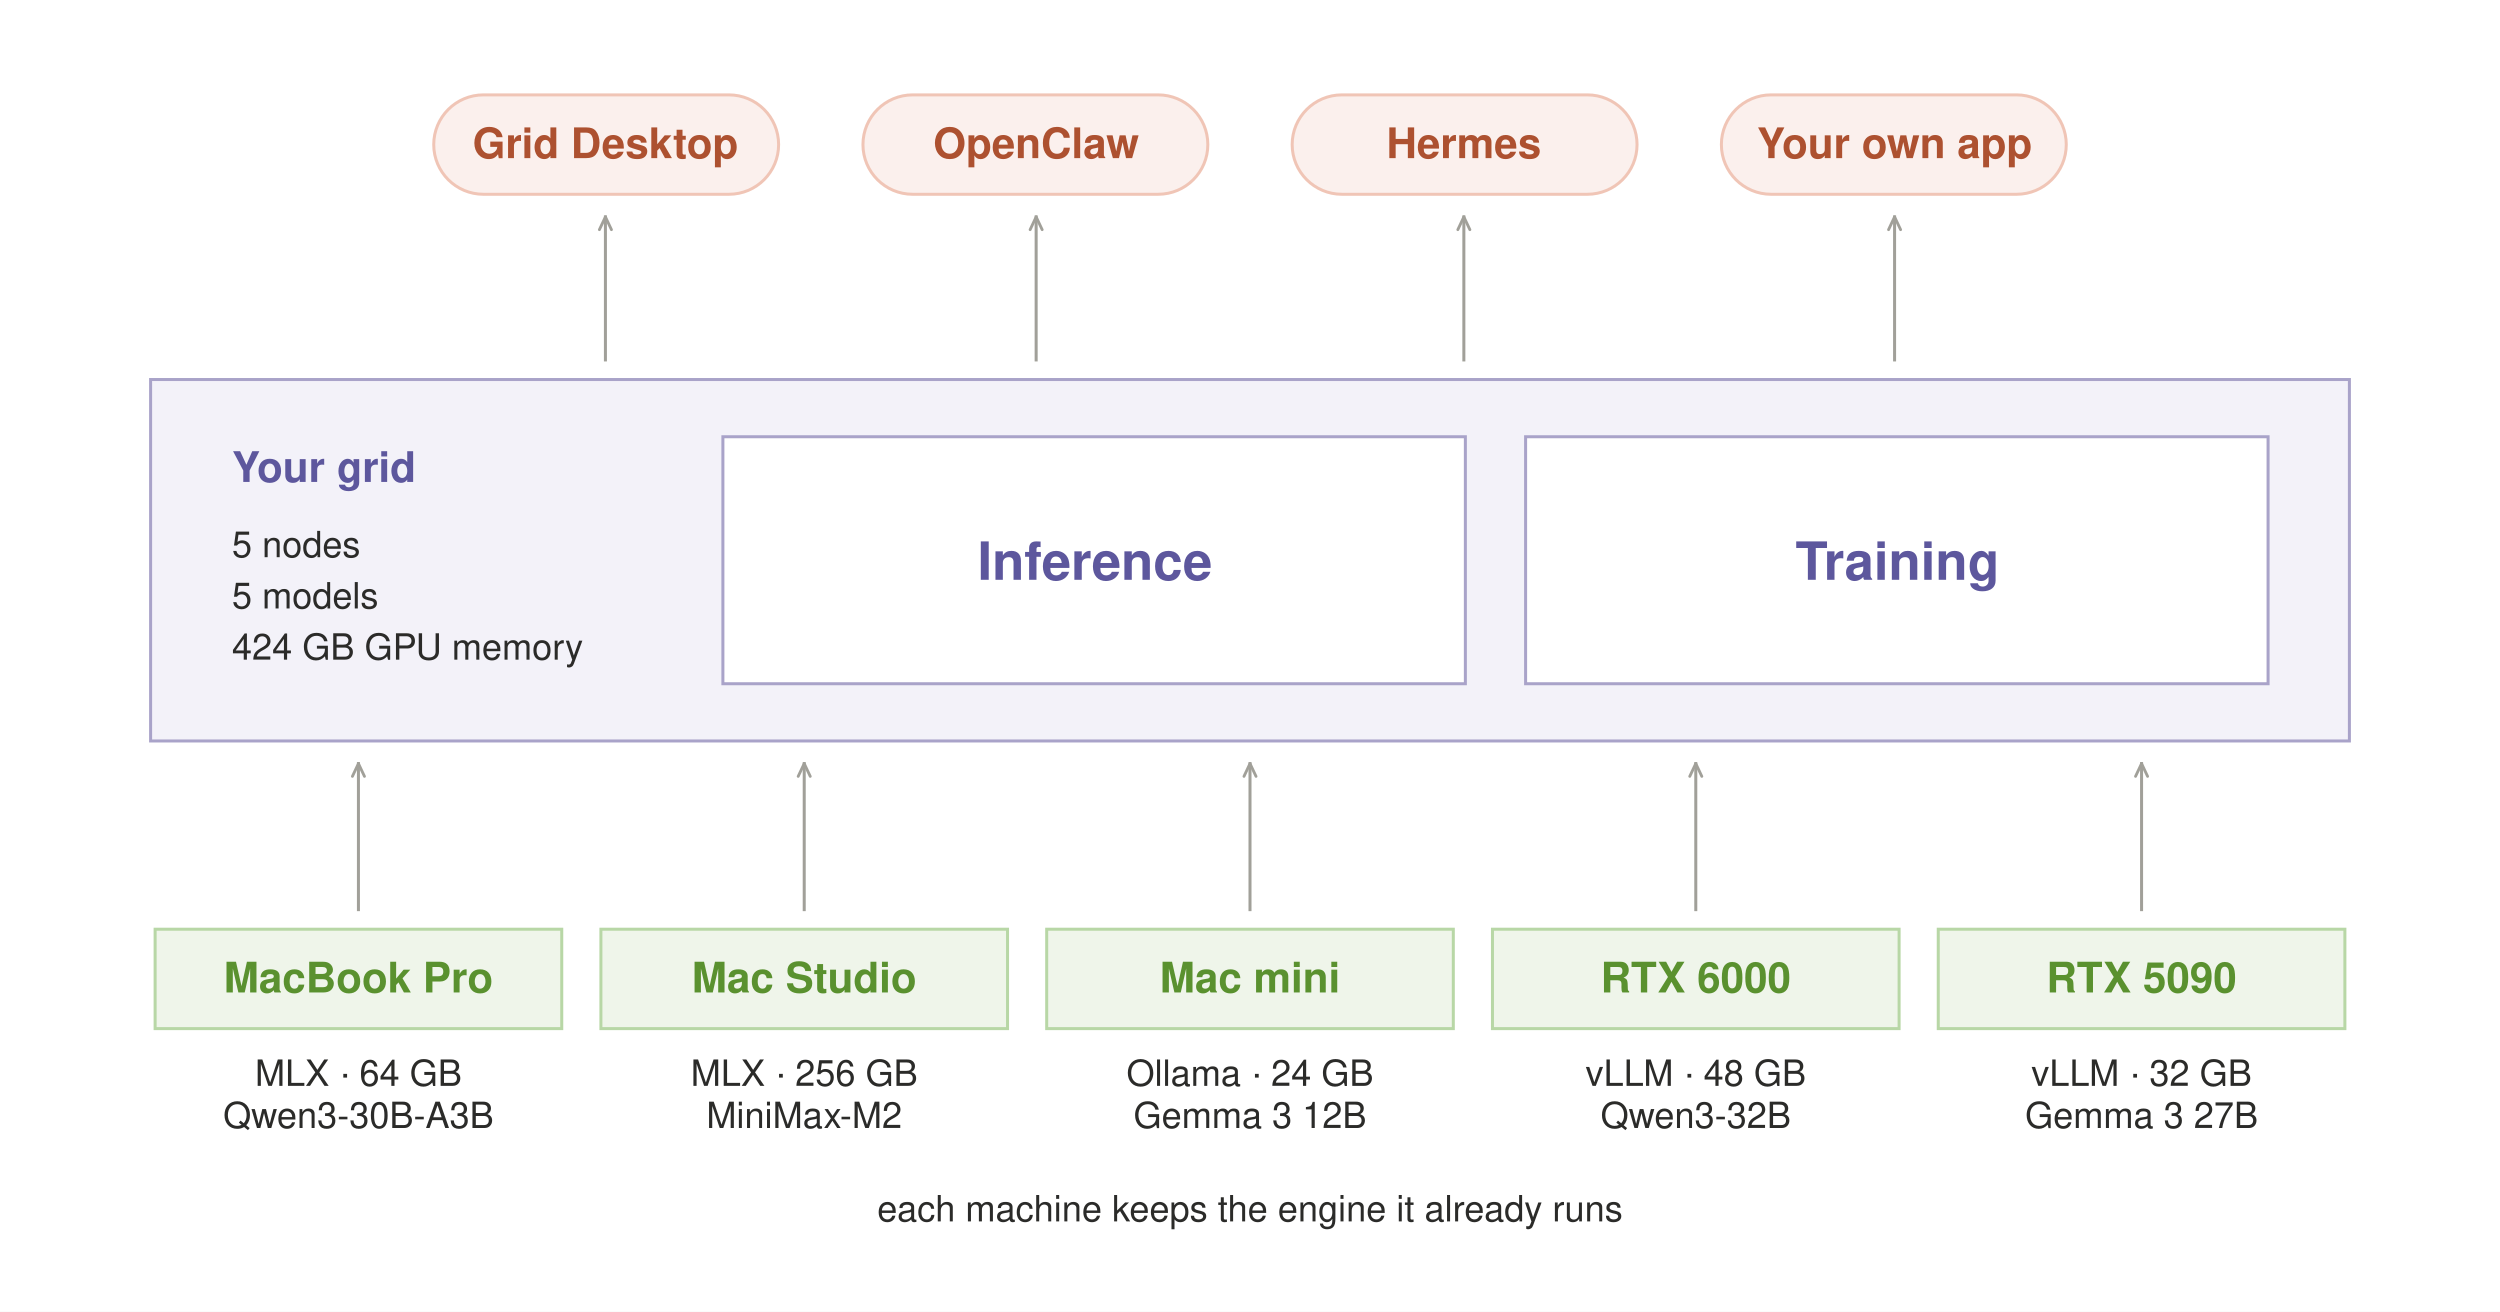
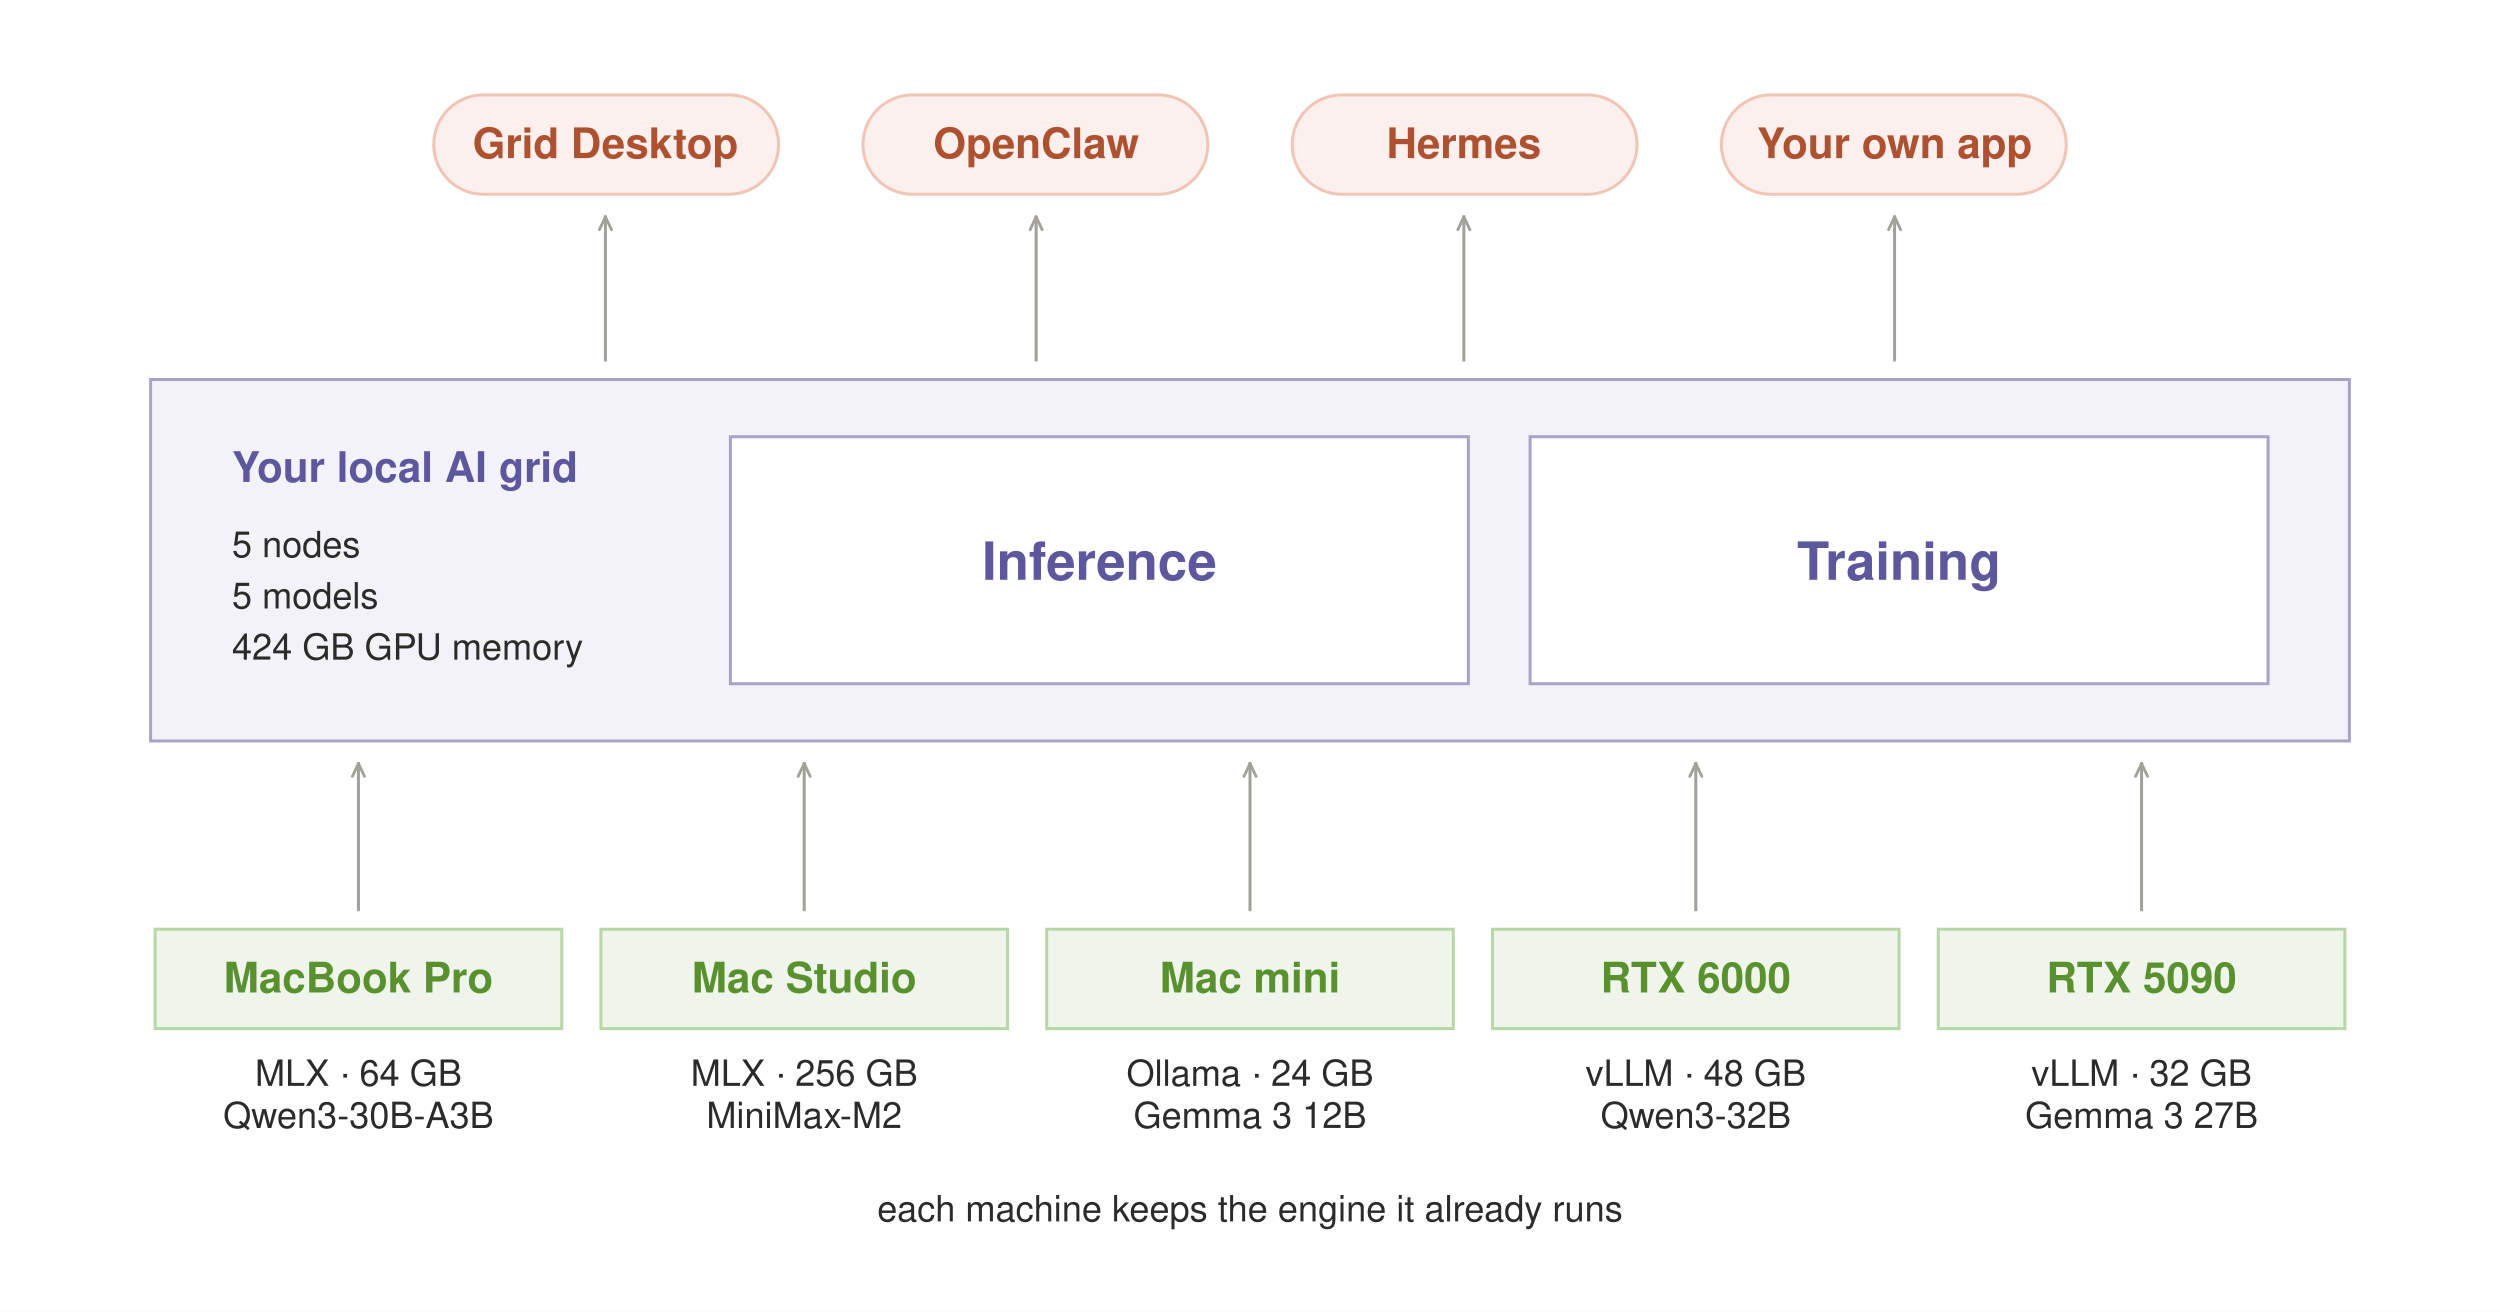
<svg xmlns="http://www.w3.org/2000/svg" viewBox="0 0 1660 871" font-family="Avenir Next, Nunito, Segoe UI, Helvetica, Arial, sans-serif">
  <defs>
    <marker id="ha" markerWidth="14" markerHeight="14" refX="11" refY="5" orient="auto" markerUnits="userSpaceOnUse">
      <path d="M1.5 1 L10 5 L1.5 9" fill="none" stroke="#a1a099" stroke-width="1.9" stroke-linecap="round" stroke-linejoin="round" />
    </marker>
    <marker id="Ha" markerWidth="19" markerHeight="19" refX="13" refY="6.5" orient="auto" markerUnits="userSpaceOnUse">
      <path d="M2 1.5 L12.5 6.5 L2 11.5" fill="none" stroke="#a1a099" stroke-width="3" stroke-linecap="round" stroke-linejoin="round" />
    </marker>
    <marker id="hg" markerWidth="14" markerHeight="14" refX="11" refY="5" orient="auto" markerUnits="userSpaceOnUse">
      <path d="M1.5 1 L10 5 L1.5 9" fill="none" stroke="#5a912f" stroke-width="1.9" stroke-linecap="round" stroke-linejoin="round" />
    </marker>
    <marker id="Hg" markerWidth="19" markerHeight="19" refX="13" refY="6.5" orient="auto" markerUnits="userSpaceOnUse">
      <path d="M2 1.5 L12.5 6.5 L2 11.5" fill="none" stroke="#5a912f" stroke-width="3" stroke-linecap="round" stroke-linejoin="round" />
    </marker>
    <marker id="hp" markerWidth="14" markerHeight="14" refX="11" refY="5" orient="auto" markerUnits="userSpaceOnUse">
      <path d="M1.5 1 L10 5 L1.5 9" fill="none" stroke="#5d579d" stroke-width="1.9" stroke-linecap="round" stroke-linejoin="round" />
    </marker>
    <marker id="Hp" markerWidth="19" markerHeight="19" refX="13" refY="6.5" orient="auto" markerUnits="userSpaceOnUse">
      <path d="M2 1.5 L12.5 6.5 L2 11.5" fill="none" stroke="#5d579d" stroke-width="3" stroke-linecap="round" stroke-linejoin="round" />
    </marker>
    <marker id="hc" markerWidth="14" markerHeight="14" refX="11" refY="5" orient="auto" markerUnits="userSpaceOnUse">
      <path d="M1.5 1 L10 5 L1.5 9" fill="none" stroke="#ad5130" stroke-width="1.9" stroke-linecap="round" stroke-linejoin="round" />
    </marker>
    <marker id="Hc" markerWidth="19" markerHeight="19" refX="13" refY="6.5" orient="auto" markerUnits="userSpaceOnUse">
      <path d="M2 1.5 L12.5 6.5 L2 11.5" fill="none" stroke="#ad5130" stroke-width="3" stroke-linecap="round" stroke-linejoin="round" />
    </marker>
    <marker id="hk" markerWidth="14" markerHeight="14" refX="11" refY="5" orient="auto" markerUnits="userSpaceOnUse">
      <path d="M1.5 1 L10 5 L1.5 9" fill="none" stroke="#2b2b29" stroke-width="1.9" stroke-linecap="round" stroke-linejoin="round" />
    </marker>
    <marker id="Hk" markerWidth="19" markerHeight="19" refX="13" refY="6.5" orient="auto" markerUnits="userSpaceOnUse">
      <path d="M2 1.5 L12.5 6.5 L2 11.5" fill="none" stroke="#2b2b29" stroke-width="3" stroke-linecap="round" stroke-linejoin="round" />
    </marker>
  </defs>
  <rect width="1660" height="871" fill="#fff" />
  <rect x="288" y="63" width="229" height="66" rx="33" fill="#fbf0ed" stroke="#f0c5b6" stroke-width="2" />
  <text x="402" y="105" text-anchor="middle" fill="#ad5130" font-size="28" font-weight="600">Grid Desktop</text>
  <rect x="573" y="63" width="229" height="66" rx="33" fill="#fbf0ed" stroke="#f0c5b6" stroke-width="2" />
  <text x="688" y="105" text-anchor="middle" fill="#ad5130" font-size="28" font-weight="600">OpenClaw</text>
  <rect x="858" y="63" width="229" height="66" rx="33" fill="#fbf0ed" stroke="#f0c5b6" stroke-width="2" />
  <text x="972" y="105" text-anchor="middle" fill="#ad5130" font-size="28" font-weight="600">Hermes</text>
  <rect x="1143" y="63" width="229" height="66" rx="33" fill="#fbf0ed" stroke="#f0c5b6" stroke-width="2" />
  <text x="1258" y="105" text-anchor="middle" fill="#ad5130" font-size="28" font-weight="600">Your own app</text>
  <rect x="100" y="252" width="1460" height="240" fill="#f3f2f9" stroke="#a9a3c9" stroke-width="2" />
-   <text x="154" y="320" fill="#5d579d" font-size="28" font-weight="700">Your grid</text>
+   <text x="154" y="320" fill="#5d579d" font-size="28" font-weight="700">Your local AI grid</text>
  <text x="154" y="370" fill="#2b2b29" font-size="24">5 nodes</text>
  <text x="154" y="404" fill="#2b2b29" font-size="24">5 models</text>
  <text x="154" y="438" fill="#2b2b29" font-size="24">424 GB GPU memory</text>
-   <rect x="480" y="290" width="493" height="164" fill="#fff" stroke="#a9a3c9" stroke-width="2" />
-   <text x="727" y="385" text-anchor="middle" fill="#5d579d" font-size="35" font-weight="700">Inference</text>
-   <rect x="1013" y="290" width="493" height="164" fill="#fff" stroke="#a9a3c9" stroke-width="2" />
-   <text x="1260" y="385" text-anchor="middle" fill="#5d579d" font-size="35" font-weight="700">Training</text>
+   <rect x="485" y="290" width="490" height="164" fill="#fff" stroke="#a9a3c9" stroke-width="2" />
+   <text x="730" y="385" text-anchor="middle" fill="#5d579d" font-size="35" font-weight="700">Inference</text>
+   <rect x="1016" y="290" width="490" height="164" fill="#fff" stroke="#a9a3c9" stroke-width="2" />
+   <text x="1261" y="385" text-anchor="middle" fill="#5d579d" font-size="35" font-weight="700">Training</text>
  <path d="M402 240 L402 143" fill="none" stroke="#a1a099" stroke-width="2" marker-end="url(#ha)" />
  <path d="M688 240 L688 143" fill="none" stroke="#a1a099" stroke-width="2" marker-end="url(#ha)" />
  <path d="M972 240 L972 143" fill="none" stroke="#a1a099" stroke-width="2" marker-end="url(#ha)" />
  <path d="M1258 240 L1258 143" fill="none" stroke="#a1a099" stroke-width="2" marker-end="url(#ha)" />
  <rect x="103" y="617" width="270" height="66" fill="#eff5ea" stroke="#b8d7a6" stroke-width="2" />
  <text x="238" y="659" text-anchor="middle" fill="#5a912f" font-size="28" font-weight="600">MacBook Pro</text>
  <text x="238" y="721" text-anchor="middle" fill="#2b2b29" font-size="24">MLX · 64 GB</text>
  <text x="238" y="749" text-anchor="middle" fill="#2b2b29" font-size="24">Qwen3-30B-A3B</text>
  <rect x="399" y="617" width="270" height="66" fill="#eff5ea" stroke="#b8d7a6" stroke-width="2" />
  <text x="534" y="659" text-anchor="middle" fill="#5a912f" font-size="28" font-weight="600">Mac Studio</text>
  <text x="534" y="721" text-anchor="middle" fill="#2b2b29" font-size="24">MLX · 256 GB</text>
  <text x="534" y="749" text-anchor="middle" fill="#2b2b29" font-size="24">MiniMax-M2</text>
  <rect x="695" y="617" width="270" height="66" fill="#eff5ea" stroke="#b8d7a6" stroke-width="2" />
  <text x="830" y="659" text-anchor="middle" fill="#5a912f" font-size="28" font-weight="600">Mac mini</text>
  <text x="830" y="721" text-anchor="middle" fill="#2b2b29" font-size="24">Ollama · 24 GB</text>
  <text x="830" y="749" text-anchor="middle" fill="#2b2b29" font-size="24">Gemma 3 12B</text>
  <rect x="991" y="617" width="270" height="66" fill="#eff5ea" stroke="#b8d7a6" stroke-width="2" />
  <text x="1126" y="659" text-anchor="middle" fill="#5a912f" font-size="28" font-weight="600">RTX 6000</text>
  <text x="1126" y="721" text-anchor="middle" fill="#2b2b29" font-size="24">vLLM · 48 GB</text>
  <text x="1126" y="749" text-anchor="middle" fill="#2b2b29" font-size="24">Qwen3-32B</text>
  <rect x="1287" y="617" width="270" height="66" fill="#eff5ea" stroke="#b8d7a6" stroke-width="2" />
  <text x="1422" y="659" text-anchor="middle" fill="#5a912f" font-size="28" font-weight="600">RTX 5090</text>
  <text x="1422" y="721" text-anchor="middle" fill="#2b2b29" font-size="24">vLLM · 32 GB</text>
  <text x="1422" y="749" text-anchor="middle" fill="#2b2b29" font-size="24">Gemma 3 27B</text>
  <path d="M238 605 L238 506" fill="none" stroke="#a1a099" stroke-width="2" marker-end="url(#ha)" />
  <path d="M534 605 L534 506" fill="none" stroke="#a1a099" stroke-width="2" marker-end="url(#ha)" />
  <path d="M830 605 L830 506" fill="none" stroke="#a1a099" stroke-width="2" marker-end="url(#ha)" />
  <path d="M1126 605 L1126 506" fill="none" stroke="#a1a099" stroke-width="2" marker-end="url(#ha)" />
  <path d="M1422 605 L1422 506" fill="none" stroke="#a1a099" stroke-width="2" marker-end="url(#ha)" />
  <text x="830" y="811" text-anchor="middle" fill="#2b2b29" font-size="24">each machine keeps the engine it already runs</text>
</svg>
